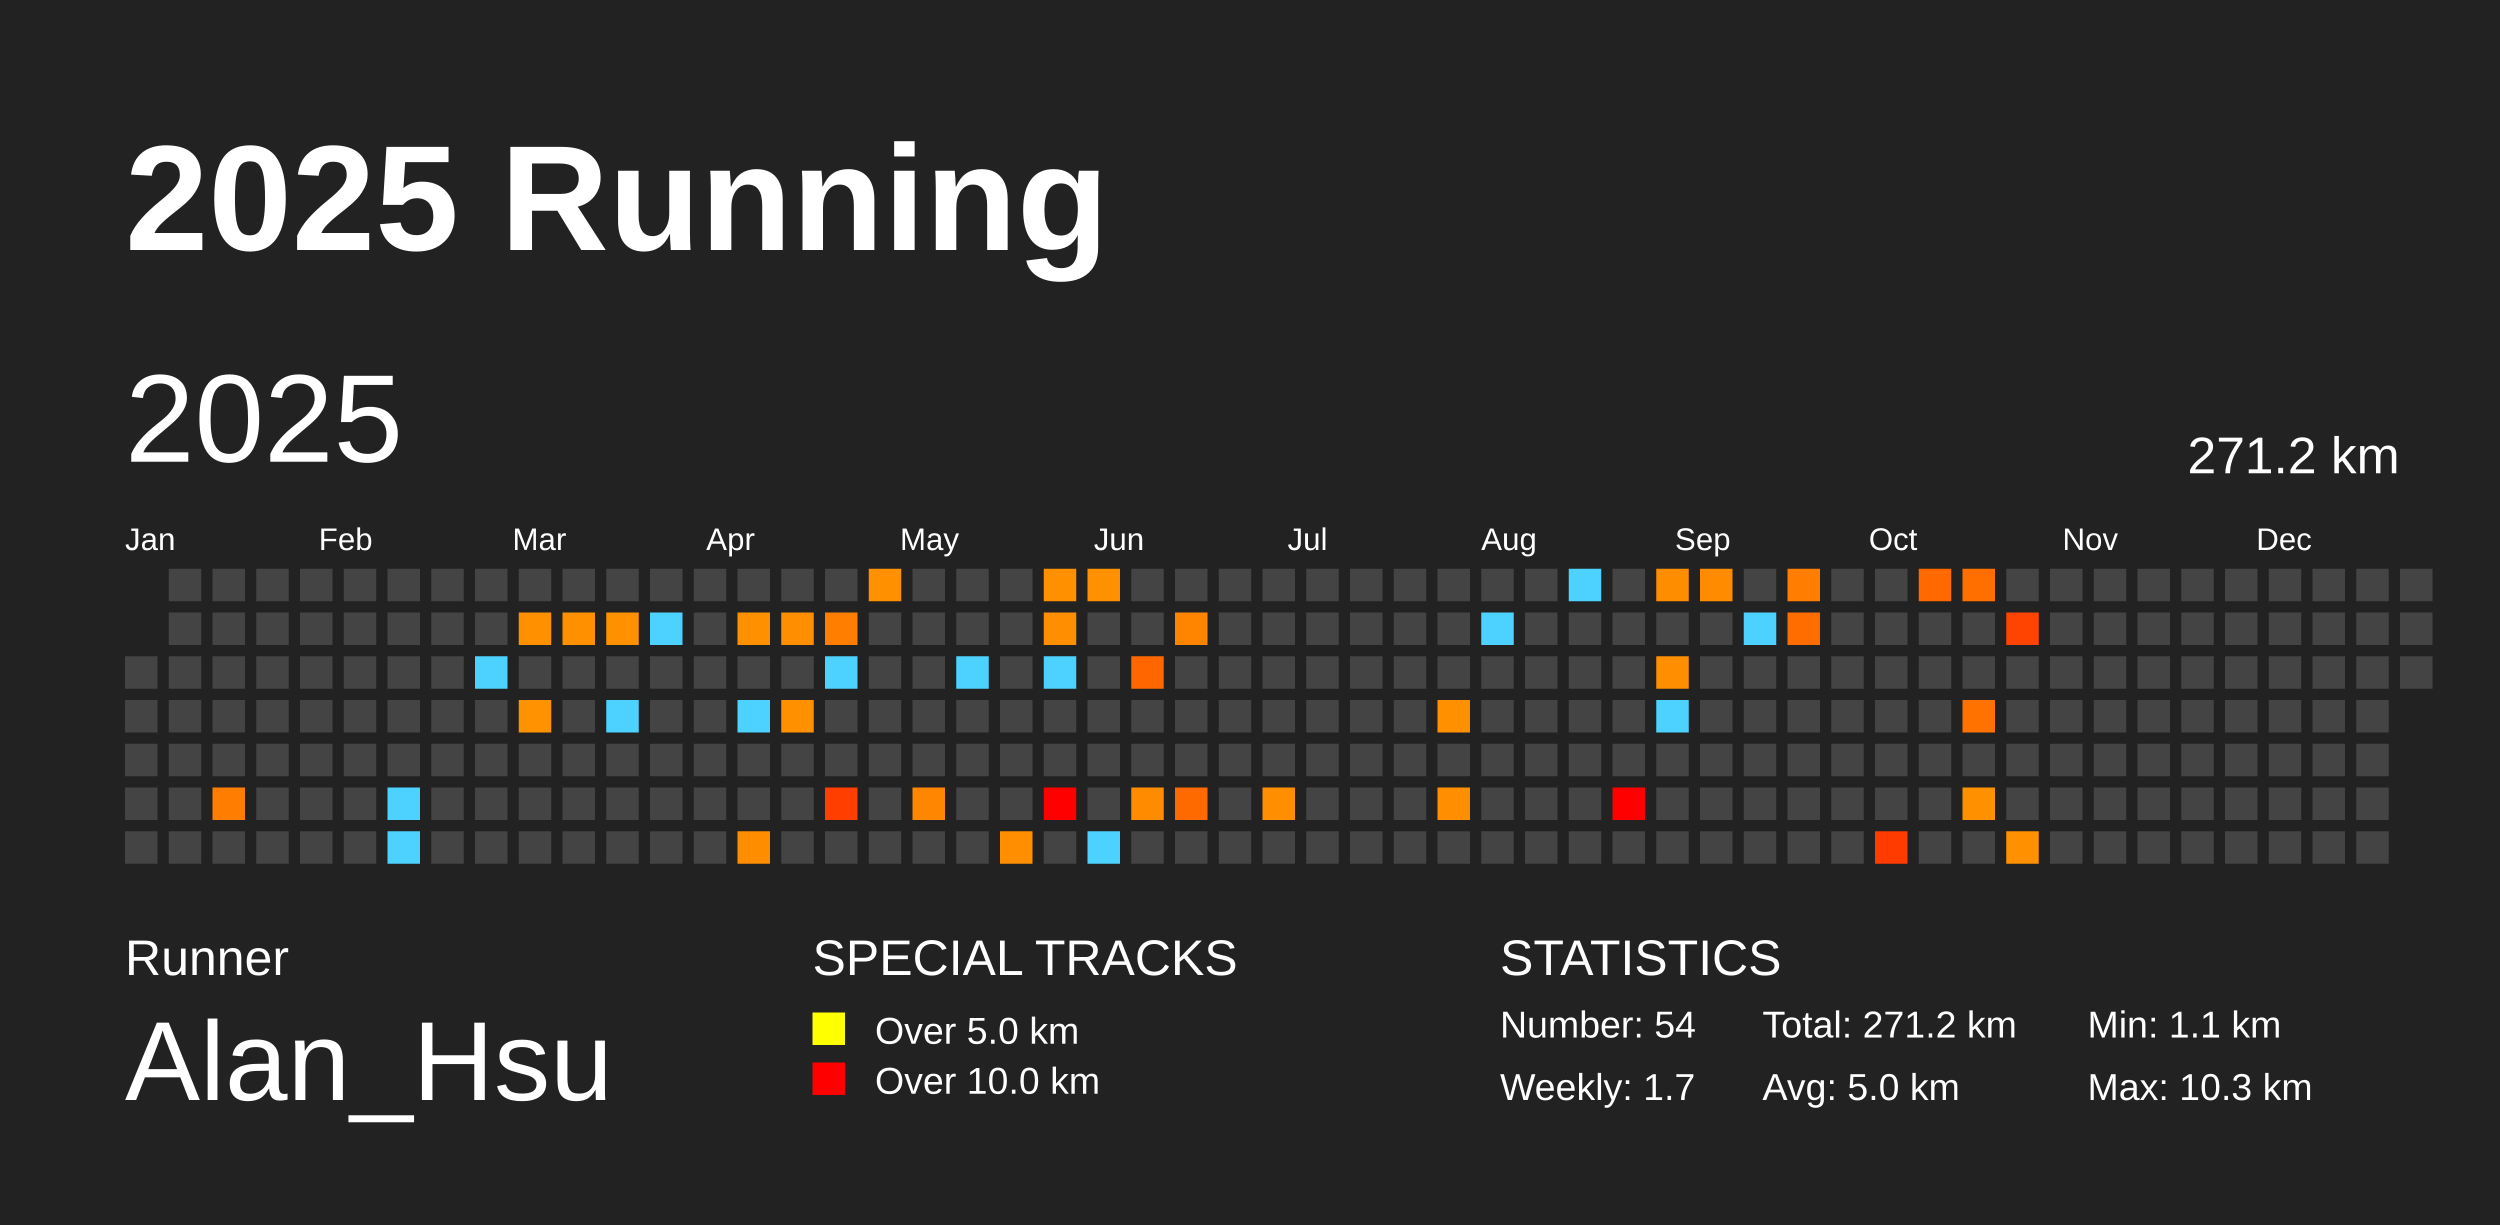
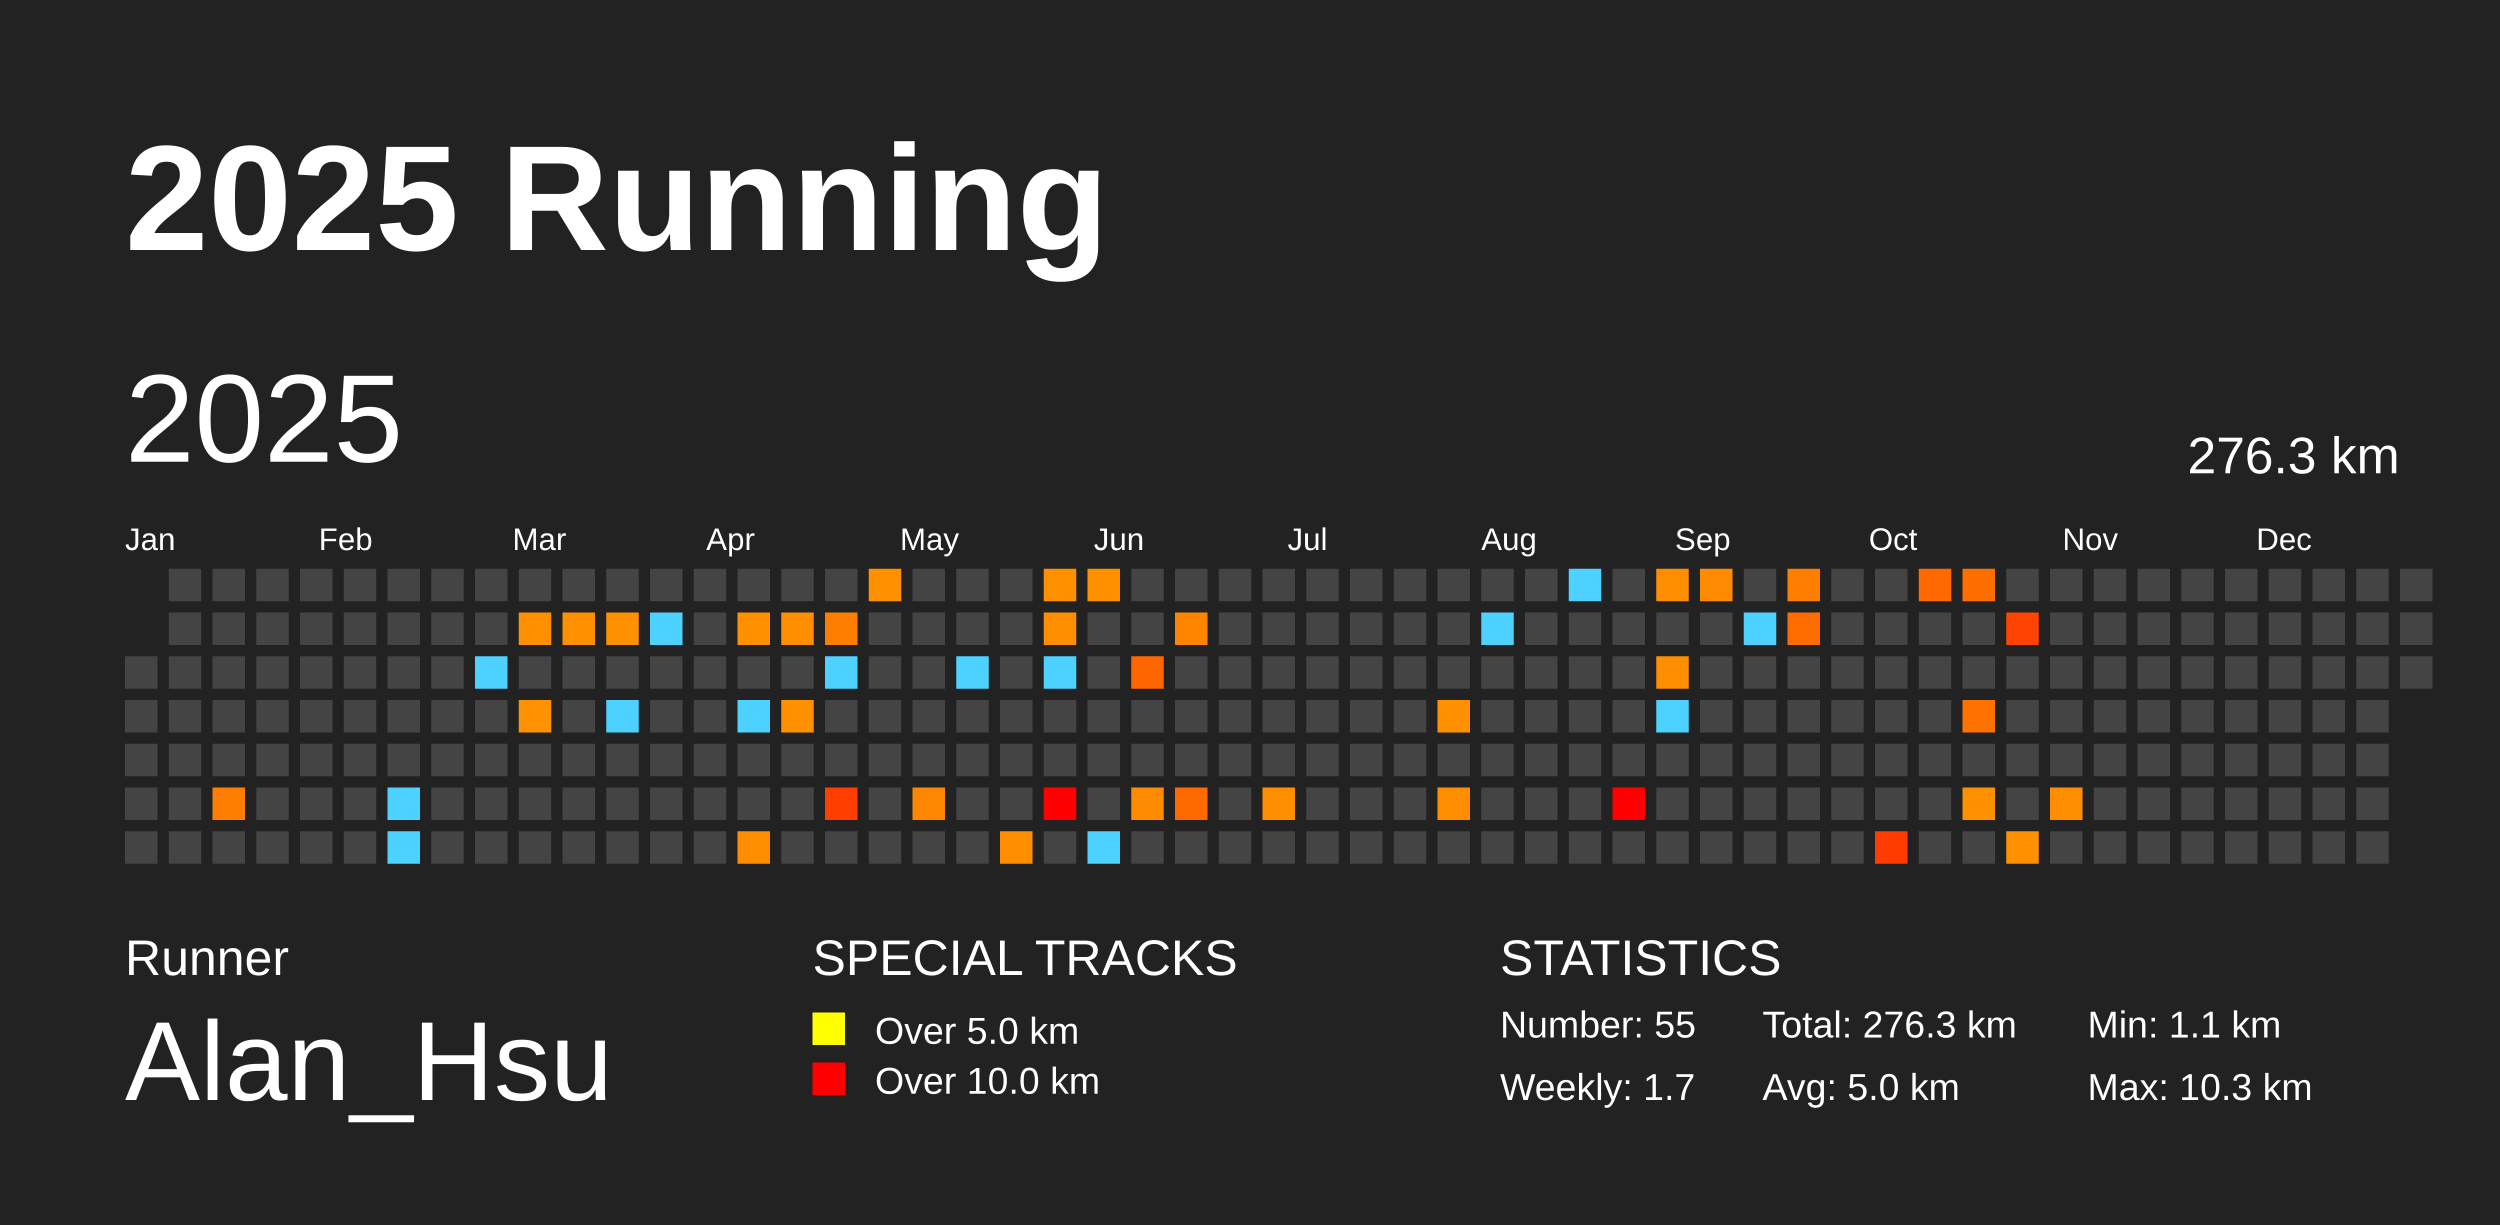
<svg xmlns="http://www.w3.org/2000/svg" baseProfile="full" height="98mm" version="1.1" viewBox="0,0,200,98" width="200mm">
  <defs />
  <rect fill="#222222" height="98" width="200" x="0" y="0" />
  <text fill="#FFFFFF" style="font-size:12px; font-family:Arial; font-weight:bold;" x="10" y="20">2025 Running</text>
  <text fill="#FFFFFF" style="font-size:4px; font-family:Arial" x="10" y="78">Runner</text>
  <text fill="#FFFFFF" style="font-size:9px; font-family:Arial" x="10" y="88">Alan_Hsu</text>
  <text fill="#FFFFFF" style="font-size:4px; font-family:Arial" x="65" y="78">SPECIAL TRACKS</text>
  <rect fill="yellow" height="2.6" width="2.6" x="65" y="81" />
  <text fill="#FFFFFF" style="font-size:3px; font-family:Arial" x="70" y="83.5">Over 5.0 km</text>
  <rect fill="red" height="2.6" width="2.6" x="65" y="85" />
  <text fill="#FFFFFF" style="font-size:3px; font-family:Arial" x="70" y="87.5">Over 10.0 km</text>
  <text fill="#FFFFFF" style="font-size:4px; font-family:Arial" x="120" y="78">STATISTICS</text>
-   <text fill="#FFFFFF" style="font-size:3px; font-family:Arial" x="120" y="83">Number: 54</text>
+   <text fill="#FFFFFF" style="font-size:3px; font-family:Arial" x="120" y="83">Number: 55</text>
  <text fill="#FFFFFF" style="font-size:3px; font-family:Arial" x="120" y="88">Weekly: 1.7</text>
-   <text fill="#FFFFFF" style="font-size:3px; font-family:Arial" x="141" y="83">Total: 271.2 km</text>
+   <text fill="#FFFFFF" style="font-size:3px; font-family:Arial" x="141" y="83">Total: 276.3 km</text>
  <text fill="#FFFFFF" style="font-size:3px; font-family:Arial" x="141" y="88">Avg: 5.0 km</text>
  <text fill="#FFFFFF" style="font-size:3px; font-family:Arial" x="167" y="83">Min: 1.1 km</text>
  <text fill="#FFFFFF" style="font-size:3px; font-family:Arial" x="167" y="88">Max: 10.3 km</text>
  <text dominant-baseline="hanging" fill="#FFFFFF" style="font-size:10.0px; font-family:Arial;" x="10" y="30">2025</text>
-   <text dominant-baseline="hanging" fill="#FFFFFF" style="font-size:4.125px; font-family:Arial;" x="175" y="35">271.2 km</text>
+   <text dominant-baseline="hanging" fill="#FFFFFF" style="font-size:4.125px; font-family:Arial;" x="175" y="35">276.3 km</text>
  <text fill="#FFFFFF" style="font-size:2.5px; font-family:Arial" x="10.0" y="44">Jan</text>
  <text fill="#FFFFFF" style="font-size:2.5px; font-family:Arial" x="25.5" y="44">Feb</text>
  <text fill="#FFFFFF" style="font-size:2.5px; font-family:Arial" x="41.0" y="44">Mar</text>
  <text fill="#FFFFFF" style="font-size:2.5px; font-family:Arial" x="56.5" y="44">Apr</text>
  <text fill="#FFFFFF" style="font-size:2.5px; font-family:Arial" x="72.0" y="44">May</text>
  <text fill="#FFFFFF" style="font-size:2.5px; font-family:Arial" x="87.5" y="44">Jun</text>
  <text fill="#FFFFFF" style="font-size:2.5px; font-family:Arial" x="103.0" y="44">Jul</text>
  <text fill="#FFFFFF" style="font-size:2.5px; font-family:Arial" x="118.5" y="44">Aug</text>
  <text fill="#FFFFFF" style="font-size:2.5px; font-family:Arial" x="134.0" y="44">Sep</text>
  <text fill="#FFFFFF" style="font-size:2.5px; font-family:Arial" x="149.5" y="44">Oct</text>
  <text fill="#FFFFFF" style="font-size:2.5px; font-family:Arial" x="165.0" y="44">Nov</text>
  <text fill="#FFFFFF" style="font-size:2.5px; font-family:Arial" x="180.5" y="44">Dec</text>
  <rect fill="#444444" height="2.6" width="2.6" x="10.0" y="52.5" />
  <rect fill="#444444" height="2.6" width="2.6" x="10.0" y="56.0" />
  <rect fill="#444444" height="2.6" width="2.6" x="10.0" y="59.5" />
  <rect fill="#444444" height="2.6" width="2.6" x="10.0" y="63.0" />
  <rect fill="#444444" height="2.6" width="2.6" x="10.0" y="66.5" />
  <rect fill="#444444" height="2.6" width="2.6" x="13.5" y="45.5" />
  <rect fill="#444444" height="2.6" width="2.6" x="13.5" y="49.0" />
  <rect fill="#444444" height="2.6" width="2.6" x="13.5" y="52.5" />
  <rect fill="#444444" height="2.6" width="2.6" x="13.5" y="56.0" />
  <rect fill="#444444" height="2.6" width="2.6" x="13.5" y="59.5" />
  <rect fill="#444444" height="2.6" width="2.6" x="13.5" y="63.0" />
  <rect fill="#444444" height="2.6" width="2.6" x="13.5" y="66.5" />
  <rect fill="#444444" height="2.6" width="2.6" x="17.0" y="45.5" />
  <rect fill="#444444" height="2.6" width="2.6" x="17.0" y="49.0" />
  <rect fill="#444444" height="2.6" width="2.6" x="17.0" y="52.5" />
  <rect fill="#444444" height="2.6" width="2.6" x="17.0" y="56.0" />
  <rect fill="#444444" height="2.6" width="2.6" x="17.0" y="59.5" />
  <rect fill="#ff7d00" height="2.6" width="2.6" x="17.0" y="63.0" />
  <rect fill="#444444" height="2.6" width="2.6" x="17.0" y="66.5" />
  <rect fill="#444444" height="2.6" width="2.6" x="20.5" y="45.5" />
  <rect fill="#444444" height="2.6" width="2.6" x="20.5" y="49.0" />
  <rect fill="#444444" height="2.6" width="2.6" x="20.5" y="52.5" />
  <rect fill="#444444" height="2.6" width="2.6" x="20.5" y="56.0" />
  <rect fill="#444444" height="2.6" width="2.6" x="20.5" y="59.5" />
  <rect fill="#444444" height="2.6" width="2.6" x="20.5" y="63.0" />
  <rect fill="#444444" height="2.6" width="2.6" x="20.5" y="66.5" />
  <rect fill="#444444" height="2.6" width="2.6" x="24.0" y="45.5" />
  <rect fill="#444444" height="2.6" width="2.6" x="24.0" y="49.0" />
  <rect fill="#444444" height="2.6" width="2.6" x="24.0" y="52.5" />
  <rect fill="#444444" height="2.6" width="2.6" x="24.0" y="56.0" />
  <rect fill="#444444" height="2.6" width="2.6" x="24.0" y="59.5" />
  <rect fill="#444444" height="2.6" width="2.6" x="24.0" y="63.0" />
  <rect fill="#444444" height="2.6" width="2.6" x="24.0" y="66.5" />
  <rect fill="#444444" height="2.6" width="2.6" x="27.5" y="45.5" />
  <rect fill="#444444" height="2.6" width="2.6" x="27.5" y="49.0" />
  <rect fill="#444444" height="2.6" width="2.6" x="27.5" y="52.5" />
  <rect fill="#444444" height="2.6" width="2.6" x="27.5" y="56.0" />
  <rect fill="#444444" height="2.6" width="2.6" x="27.5" y="59.5" />
  <rect fill="#444444" height="2.6" width="2.6" x="27.5" y="63.0" />
  <rect fill="#444444" height="2.6" width="2.6" x="27.5" y="66.5" />
  <rect fill="#444444" height="2.6" width="2.6" x="31.0" y="45.5" />
  <rect fill="#444444" height="2.6" width="2.6" x="31.0" y="49.0" />
  <rect fill="#444444" height="2.6" width="2.6" x="31.0" y="52.5" />
  <rect fill="#444444" height="2.6" width="2.6" x="31.0" y="56.0" />
  <rect fill="#444444" height="2.6" width="2.6" x="31.0" y="59.5" />
  <rect fill="#4dd2ff" height="2.6" width="2.6" x="31.0" y="63.0" />
  <rect fill="#4dd2ff" height="2.6" width="2.6" x="31.0" y="66.5" />
  <rect fill="#444444" height="2.6" width="2.6" x="34.5" y="45.5" />
  <rect fill="#444444" height="2.6" width="2.6" x="34.5" y="49.0" />
  <rect fill="#444444" height="2.6" width="2.6" x="34.5" y="52.5" />
  <rect fill="#444444" height="2.6" width="2.6" x="34.5" y="56.0" />
  <rect fill="#444444" height="2.6" width="2.6" x="34.5" y="59.5" />
  <rect fill="#444444" height="2.6" width="2.6" x="34.5" y="63.0" />
  <rect fill="#444444" height="2.6" width="2.6" x="34.5" y="66.5" />
  <rect fill="#444444" height="2.6" width="2.6" x="38.0" y="45.5" />
  <rect fill="#444444" height="2.6" width="2.6" x="38.0" y="49.0" />
  <rect fill="#4dd2ff" height="2.6" width="2.6" x="38.0" y="52.5" />
  <rect fill="#444444" height="2.6" width="2.6" x="38.0" y="56.0" />
  <rect fill="#444444" height="2.6" width="2.6" x="38.0" y="59.5" />
  <rect fill="#444444" height="2.6" width="2.6" x="38.0" y="63.0" />
  <rect fill="#444444" height="2.6" width="2.6" x="38.0" y="66.5" />
  <rect fill="#444444" height="2.6" width="2.6" x="41.5" y="45.5" />
  <rect fill="#ff9100" height="2.6" width="2.6" x="41.5" y="49.0" />
  <rect fill="#444444" height="2.6" width="2.6" x="41.5" y="52.5" />
  <rect fill="#ff9200" height="2.6" width="2.6" x="41.5" y="56.0" />
  <rect fill="#444444" height="2.6" width="2.6" x="41.5" y="59.5" />
  <rect fill="#444444" height="2.6" width="2.6" x="41.5" y="63.0" />
  <rect fill="#444444" height="2.6" width="2.6" x="41.5" y="66.5" />
  <rect fill="#444444" height="2.6" width="2.6" x="45.0" y="45.5" />
  <rect fill="#ff9100" height="2.6" width="2.6" x="45.0" y="49.0" />
  <rect fill="#444444" height="2.6" width="2.6" x="45.0" y="52.5" />
  <rect fill="#444444" height="2.6" width="2.6" x="45.0" y="56.0" />
  <rect fill="#444444" height="2.6" width="2.6" x="45.0" y="59.5" />
  <rect fill="#444444" height="2.6" width="2.6" x="45.0" y="63.0" />
  <rect fill="#444444" height="2.6" width="2.6" x="45.0" y="66.5" />
  <rect fill="#444444" height="2.6" width="2.6" x="48.5" y="45.5" />
  <rect fill="#ff9100" height="2.6" width="2.6" x="48.5" y="49.0" />
  <rect fill="#444444" height="2.6" width="2.6" x="48.5" y="52.5" />
  <rect fill="#4dd2ff" height="2.6" width="2.6" x="48.5" y="56.0" />
  <rect fill="#444444" height="2.6" width="2.6" x="48.5" y="59.5" />
  <rect fill="#444444" height="2.6" width="2.6" x="48.5" y="63.0" />
  <rect fill="#444444" height="2.6" width="2.6" x="48.5" y="66.5" />
  <rect fill="#444444" height="2.6" width="2.6" x="52.0" y="45.5" />
  <rect fill="#4dd2ff" height="2.6" width="2.6" x="52.0" y="49.0" />
  <rect fill="#444444" height="2.6" width="2.6" x="52.0" y="52.5" />
  <rect fill="#444444" height="2.6" width="2.6" x="52.0" y="56.0" />
  <rect fill="#444444" height="2.6" width="2.6" x="52.0" y="59.5" />
  <rect fill="#444444" height="2.6" width="2.6" x="52.0" y="63.0" />
  <rect fill="#444444" height="2.6" width="2.6" x="52.0" y="66.5" />
  <rect fill="#444444" height="2.6" width="2.6" x="55.5" y="45.5" />
  <rect fill="#444444" height="2.6" width="2.6" x="55.5" y="49.0" />
  <rect fill="#444444" height="2.6" width="2.6" x="55.5" y="52.5" />
  <rect fill="#444444" height="2.6" width="2.6" x="55.5" y="56.0" />
  <rect fill="#444444" height="2.6" width="2.6" x="55.5" y="59.5" />
  <rect fill="#444444" height="2.6" width="2.6" x="55.5" y="63.0" />
  <rect fill="#444444" height="2.6" width="2.6" x="55.5" y="66.5" />
  <rect fill="#444444" height="2.6" width="2.6" x="59.0" y="45.5" />
  <rect fill="#ff9100" height="2.6" width="2.6" x="59.0" y="49.0" />
  <rect fill="#444444" height="2.6" width="2.6" x="59.0" y="52.5" />
  <rect fill="#4dd2ff" height="2.6" width="2.6" x="59.0" y="56.0" />
  <rect fill="#444444" height="2.6" width="2.6" x="59.0" y="59.5" />
  <rect fill="#444444" height="2.6" width="2.6" x="59.0" y="63.0" />
  <rect fill="#ff8d00" height="2.6" width="2.6" x="59.0" y="66.5" />
  <rect fill="#444444" height="2.6" width="2.6" x="62.5" y="45.5" />
  <rect fill="#ff8f00" height="2.6" width="2.6" x="62.5" y="49.0" />
  <rect fill="#444444" height="2.6" width="2.6" x="62.5" y="52.5" />
  <rect fill="#ff9100" height="2.6" width="2.6" x="62.5" y="56.0" />
  <rect fill="#444444" height="2.6" width="2.6" x="62.5" y="59.5" />
  <rect fill="#444444" height="2.6" width="2.6" x="62.5" y="63.0" />
  <rect fill="#444444" height="2.6" width="2.6" x="62.5" y="66.5" />
  <rect fill="#444444" height="2.6" width="2.6" x="66.0" y="45.5" />
  <rect fill="#ff7e00" height="2.6" width="2.6" x="66.0" y="49.0" />
  <rect fill="#4dd2ff" height="2.6" width="2.6" x="66.0" y="52.5" />
  <rect fill="#444444" height="2.6" width="2.6" x="66.0" y="56.0" />
  <rect fill="#444444" height="2.6" width="2.6" x="66.0" y="59.5" />
  <rect fill="#ff3e00" height="2.6" width="2.6" x="66.0" y="63.0" />
  <rect fill="#444444" height="2.6" width="2.6" x="66.0" y="66.5" />
  <rect fill="#ff9100" height="2.6" width="2.6" x="69.5" y="45.5" />
  <rect fill="#444444" height="2.6" width="2.6" x="69.5" y="49.0" />
  <rect fill="#444444" height="2.6" width="2.6" x="69.5" y="52.5" />
  <rect fill="#444444" height="2.6" width="2.6" x="69.5" y="56.0" />
  <rect fill="#444444" height="2.6" width="2.6" x="69.5" y="59.5" />
  <rect fill="#444444" height="2.6" width="2.6" x="69.5" y="63.0" />
  <rect fill="#444444" height="2.6" width="2.6" x="69.5" y="66.5" />
  <rect fill="#444444" height="2.6" width="2.6" x="73.0" y="45.5" />
  <rect fill="#444444" height="2.6" width="2.6" x="73.0" y="49.0" />
  <rect fill="#444444" height="2.6" width="2.6" x="73.0" y="52.5" />
  <rect fill="#444444" height="2.6" width="2.6" x="73.0" y="56.0" />
  <rect fill="#444444" height="2.6" width="2.6" x="73.0" y="59.5" />
  <rect fill="#ff8600" height="2.6" width="2.6" x="73.0" y="63.0" />
  <rect fill="#444444" height="2.6" width="2.6" x="73.0" y="66.5" />
  <rect fill="#444444" height="2.6" width="2.6" x="76.5" y="45.5" />
  <rect fill="#444444" height="2.6" width="2.6" x="76.5" y="49.0" />
  <rect fill="#4dd2ff" height="2.6" width="2.6" x="76.5" y="52.5" />
  <rect fill="#444444" height="2.6" width="2.6" x="76.5" y="56.0" />
  <rect fill="#444444" height="2.6" width="2.6" x="76.5" y="59.5" />
  <rect fill="#444444" height="2.6" width="2.6" x="76.5" y="63.0" />
  <rect fill="#444444" height="2.6" width="2.6" x="76.5" y="66.5" />
  <rect fill="#444444" height="2.6" width="2.6" x="80.0" y="45.5" />
  <rect fill="#444444" height="2.6" width="2.6" x="80.0" y="49.0" />
  <rect fill="#444444" height="2.6" width="2.6" x="80.0" y="52.5" />
  <rect fill="#444444" height="2.6" width="2.6" x="80.0" y="56.0" />
  <rect fill="#444444" height="2.6" width="2.6" x="80.0" y="59.5" />
  <rect fill="#444444" height="2.6" width="2.6" x="80.0" y="63.0" />
  <rect fill="#ff8f00" height="2.6" width="2.6" x="80.0" y="66.5" />
  <rect fill="#ff9000" height="2.6" width="2.6" x="83.5" y="45.5" />
  <rect fill="#ff8f00" height="2.6" width="2.6" x="83.5" y="49.0" />
  <rect fill="#4dd2ff" height="2.6" width="2.6" x="83.5" y="52.5" />
  <rect fill="#444444" height="2.6" width="2.6" x="83.5" y="56.0" />
  <rect fill="#444444" height="2.6" width="2.6" x="83.5" y="59.5" />
  <rect fill="red" height="2.6" width="2.6" x="83.5" y="63.0" />
  <rect fill="#444444" height="2.6" width="2.6" x="83.5" y="66.5" />
  <rect fill="#ff9100" height="2.6" width="2.6" x="87.0" y="45.5" />
  <rect fill="#444444" height="2.6" width="2.6" x="87.0" y="49.0" />
  <rect fill="#444444" height="2.6" width="2.6" x="87.0" y="52.5" />
  <rect fill="#444444" height="2.6" width="2.6" x="87.0" y="56.0" />
  <rect fill="#444444" height="2.6" width="2.6" x="87.0" y="59.5" />
  <rect fill="#444444" height="2.6" width="2.6" x="87.0" y="63.0" />
  <rect fill="#4dd2ff" height="2.6" width="2.6" x="87.0" y="66.5" />
  <rect fill="#444444" height="2.6" width="2.6" x="90.5" y="45.5" />
  <rect fill="#444444" height="2.6" width="2.6" x="90.5" y="49.0" />
  <rect fill="#ff6600" height="2.6" width="2.6" x="90.5" y="52.5" />
  <rect fill="#444444" height="2.6" width="2.6" x="90.5" y="56.0" />
  <rect fill="#444444" height="2.6" width="2.6" x="90.5" y="59.5" />
  <rect fill="#ff8c00" height="2.6" width="2.6" x="90.5" y="63.0" />
  <rect fill="#444444" height="2.6" width="2.6" x="90.5" y="66.5" />
  <rect fill="#444444" height="2.6" width="2.6" x="94.0" y="45.5" />
  <rect fill="#ff8500" height="2.6" width="2.6" x="94.0" y="49.0" />
  <rect fill="#444444" height="2.6" width="2.6" x="94.0" y="52.5" />
  <rect fill="#444444" height="2.6" width="2.6" x="94.0" y="56.0" />
  <rect fill="#444444" height="2.6" width="2.6" x="94.0" y="59.5" />
  <rect fill="#ff6a00" height="2.6" width="2.6" x="94.0" y="63.0" />
  <rect fill="#444444" height="2.6" width="2.6" x="94.0" y="66.5" />
  <rect fill="#444444" height="2.6" width="2.6" x="97.5" y="45.5" />
  <rect fill="#444444" height="2.6" width="2.6" x="97.5" y="49.0" />
  <rect fill="#444444" height="2.6" width="2.6" x="97.5" y="52.5" />
  <rect fill="#444444" height="2.6" width="2.6" x="97.5" y="56.0" />
  <rect fill="#444444" height="2.6" width="2.6" x="97.5" y="59.5" />
  <rect fill="#444444" height="2.6" width="2.6" x="97.5" y="63.0" />
  <rect fill="#444444" height="2.6" width="2.6" x="97.5" y="66.5" />
  <rect fill="#444444" height="2.6" width="2.6" x="101.0" y="45.5" />
  <rect fill="#444444" height="2.6" width="2.6" x="101.0" y="49.0" />
  <rect fill="#444444" height="2.6" width="2.6" x="101.0" y="52.5" />
  <rect fill="#444444" height="2.6" width="2.6" x="101.0" y="56.0" />
  <rect fill="#444444" height="2.6" width="2.6" x="101.0" y="59.5" />
  <rect fill="#ff8f00" height="2.6" width="2.6" x="101.0" y="63.0" />
  <rect fill="#444444" height="2.6" width="2.6" x="101.0" y="66.5" />
  <rect fill="#444444" height="2.6" width="2.6" x="104.5" y="45.5" />
  <rect fill="#444444" height="2.6" width="2.6" x="104.5" y="49.0" />
  <rect fill="#444444" height="2.6" width="2.6" x="104.5" y="52.5" />
  <rect fill="#444444" height="2.6" width="2.6" x="104.5" y="56.0" />
  <rect fill="#444444" height="2.6" width="2.6" x="104.5" y="59.5" />
  <rect fill="#444444" height="2.6" width="2.6" x="104.5" y="63.0" />
  <rect fill="#444444" height="2.6" width="2.6" x="104.5" y="66.5" />
  <rect fill="#444444" height="2.6" width="2.6" x="108.0" y="45.5" />
  <rect fill="#444444" height="2.6" width="2.6" x="108.0" y="49.0" />
  <rect fill="#444444" height="2.6" width="2.6" x="108.0" y="52.5" />
  <rect fill="#444444" height="2.6" width="2.6" x="108.0" y="56.0" />
  <rect fill="#444444" height="2.6" width="2.6" x="108.0" y="59.5" />
  <rect fill="#444444" height="2.6" width="2.6" x="108.0" y="63.0" />
  <rect fill="#444444" height="2.6" width="2.6" x="108.0" y="66.5" />
  <rect fill="#444444" height="2.6" width="2.6" x="111.5" y="45.5" />
  <rect fill="#444444" height="2.6" width="2.6" x="111.5" y="49.0" />
  <rect fill="#444444" height="2.6" width="2.6" x="111.5" y="52.5" />
  <rect fill="#444444" height="2.6" width="2.6" x="111.5" y="56.0" />
  <rect fill="#444444" height="2.6" width="2.6" x="111.5" y="59.5" />
  <rect fill="#444444" height="2.6" width="2.6" x="111.5" y="63.0" />
  <rect fill="#444444" height="2.6" width="2.6" x="111.5" y="66.5" />
  <rect fill="#444444" height="2.6" width="2.6" x="115.0" y="45.5" />
  <rect fill="#444444" height="2.6" width="2.6" x="115.0" y="49.0" />
  <rect fill="#444444" height="2.6" width="2.6" x="115.0" y="52.5" />
  <rect fill="#ff9000" height="2.6" width="2.6" x="115.0" y="56.0" />
  <rect fill="#444444" height="2.6" width="2.6" x="115.0" y="59.5" />
  <rect fill="#ff8f00" height="2.6" width="2.6" x="115.0" y="63.0" />
  <rect fill="#444444" height="2.6" width="2.6" x="115.0" y="66.5" />
  <rect fill="#444444" height="2.6" width="2.6" x="118.5" y="45.5" />
  <rect fill="#4dd2ff" height="2.6" width="2.6" x="118.5" y="49.0" />
  <rect fill="#444444" height="2.6" width="2.6" x="118.5" y="52.5" />
  <rect fill="#444444" height="2.6" width="2.6" x="118.5" y="56.0" />
  <rect fill="#444444" height="2.6" width="2.6" x="118.5" y="59.5" />
  <rect fill="#444444" height="2.6" width="2.6" x="118.5" y="63.0" />
  <rect fill="#444444" height="2.6" width="2.6" x="118.5" y="66.5" />
  <rect fill="#444444" height="2.6" width="2.6" x="122.0" y="45.5" />
  <rect fill="#444444" height="2.6" width="2.6" x="122.0" y="49.0" />
  <rect fill="#444444" height="2.6" width="2.6" x="122.0" y="52.5" />
  <rect fill="#444444" height="2.6" width="2.6" x="122.0" y="56.0" />
  <rect fill="#444444" height="2.6" width="2.6" x="122.0" y="59.5" />
  <rect fill="#444444" height="2.6" width="2.6" x="122.0" y="63.0" />
  <rect fill="#444444" height="2.6" width="2.6" x="122.0" y="66.5" />
  <rect fill="#4dd2ff" height="2.6" width="2.6" x="125.5" y="45.5" />
  <rect fill="#444444" height="2.6" width="2.6" x="125.5" y="49.0" />
  <rect fill="#444444" height="2.6" width="2.6" x="125.5" y="52.5" />
  <rect fill="#444444" height="2.6" width="2.6" x="125.5" y="56.0" />
  <rect fill="#444444" height="2.6" width="2.6" x="125.5" y="59.5" />
  <rect fill="#444444" height="2.6" width="2.6" x="125.5" y="63.0" />
  <rect fill="#444444" height="2.6" width="2.6" x="125.5" y="66.5" />
  <rect fill="#444444" height="2.6" width="2.6" x="129.0" y="45.5" />
  <rect fill="#444444" height="2.6" width="2.6" x="129.0" y="49.0" />
  <rect fill="#444444" height="2.6" width="2.6" x="129.0" y="52.5" />
  <rect fill="#444444" height="2.6" width="2.6" x="129.0" y="56.0" />
  <rect fill="#444444" height="2.6" width="2.6" x="129.0" y="59.5" />
  <rect fill="red" height="2.6" width="2.6" x="129.0" y="63.0" />
  <rect fill="#444444" height="2.6" width="2.6" x="129.0" y="66.5" />
  <rect fill="#ff8d00" height="2.6" width="2.6" x="132.5" y="45.5" />
  <rect fill="#444444" height="2.6" width="2.6" x="132.5" y="49.0" />
  <rect fill="#ff8e00" height="2.6" width="2.6" x="132.5" y="52.5" />
  <rect fill="#4dd2ff" height="2.6" width="2.6" x="132.5" y="56.0" />
  <rect fill="#444444" height="2.6" width="2.6" x="132.5" y="59.5" />
  <rect fill="#444444" height="2.6" width="2.6" x="132.5" y="63.0" />
  <rect fill="#444444" height="2.6" width="2.6" x="132.5" y="66.5" />
  <rect fill="#ff8b00" height="2.6" width="2.6" x="136.0" y="45.5" />
  <rect fill="#444444" height="2.6" width="2.6" x="136.0" y="49.0" />
  <rect fill="#444444" height="2.6" width="2.6" x="136.0" y="52.5" />
  <rect fill="#444444" height="2.6" width="2.6" x="136.0" y="56.0" />
  <rect fill="#444444" height="2.6" width="2.6" x="136.0" y="59.5" />
  <rect fill="#444444" height="2.6" width="2.6" x="136.0" y="63.0" />
  <rect fill="#444444" height="2.6" width="2.6" x="136.0" y="66.5" />
  <rect fill="#444444" height="2.6" width="2.6" x="139.5" y="45.5" />
  <rect fill="#4dd2ff" height="2.6" width="2.6" x="139.5" y="49.0" />
  <rect fill="#444444" height="2.6" width="2.6" x="139.5" y="52.5" />
  <rect fill="#444444" height="2.6" width="2.6" x="139.5" y="56.0" />
  <rect fill="#444444" height="2.6" width="2.6" x="139.5" y="59.5" />
  <rect fill="#444444" height="2.6" width="2.6" x="139.5" y="63.0" />
  <rect fill="#444444" height="2.6" width="2.6" x="139.5" y="66.5" />
  <rect fill="#ff7d00" height="2.6" width="2.6" x="143.0" y="45.5" />
  <rect fill="#ff6c00" height="2.6" width="2.6" x="143.0" y="49.0" />
  <rect fill="#444444" height="2.6" width="2.6" x="143.0" y="52.5" />
  <rect fill="#444444" height="2.6" width="2.6" x="143.0" y="56.0" />
  <rect fill="#444444" height="2.6" width="2.6" x="143.0" y="59.5" />
  <rect fill="#444444" height="2.6" width="2.6" x="143.0" y="63.0" />
  <rect fill="#444444" height="2.6" width="2.6" x="143.0" y="66.5" />
  <rect fill="#444444" height="2.6" width="2.6" x="146.5" y="45.5" />
  <rect fill="#444444" height="2.6" width="2.6" x="146.5" y="49.0" />
  <rect fill="#444444" height="2.6" width="2.6" x="146.5" y="52.5" />
  <rect fill="#444444" height="2.6" width="2.6" x="146.5" y="56.0" />
  <rect fill="#444444" height="2.6" width="2.6" x="146.5" y="59.5" />
  <rect fill="#444444" height="2.6" width="2.6" x="146.5" y="63.0" />
  <rect fill="#444444" height="2.6" width="2.6" x="146.5" y="66.5" />
  <rect fill="#444444" height="2.6" width="2.6" x="150.0" y="45.5" />
  <rect fill="#444444" height="2.6" width="2.6" x="150.0" y="49.0" />
  <rect fill="#444444" height="2.6" width="2.6" x="150.0" y="52.5" />
  <rect fill="#444444" height="2.6" width="2.6" x="150.0" y="56.0" />
  <rect fill="#444444" height="2.6" width="2.6" x="150.0" y="59.5" />
  <rect fill="#444444" height="2.6" width="2.6" x="150.0" y="63.0" />
  <rect fill="#ff3b00" height="2.6" width="2.6" x="150.0" y="66.5" />
  <rect fill="#ff6900" height="2.6" width="2.6" x="153.5" y="45.5" />
  <rect fill="#444444" height="2.6" width="2.6" x="153.5" y="49.0" />
  <rect fill="#444444" height="2.6" width="2.6" x="153.5" y="52.5" />
  <rect fill="#444444" height="2.6" width="2.6" x="153.5" y="56.0" />
  <rect fill="#444444" height="2.6" width="2.6" x="153.5" y="59.5" />
  <rect fill="#444444" height="2.6" width="2.6" x="153.5" y="63.0" />
  <rect fill="#444444" height="2.6" width="2.6" x="153.5" y="66.5" />
  <rect fill="#ff6f00" height="2.6" width="2.6" x="157.0" y="45.5" />
  <rect fill="#444444" height="2.6" width="2.6" x="157.0" y="49.0" />
  <rect fill="#444444" height="2.6" width="2.6" x="157.0" y="52.5" />
  <rect fill="#ff7200" height="2.6" width="2.6" x="157.0" y="56.0" />
  <rect fill="#444444" height="2.6" width="2.6" x="157.0" y="59.5" />
  <rect fill="#ff9100" height="2.6" width="2.6" x="157.0" y="63.0" />
  <rect fill="#444444" height="2.6" width="2.6" x="157.0" y="66.5" />
  <rect fill="#444444" height="2.6" width="2.6" x="160.5" y="45.5" />
  <rect fill="#ff4300" height="2.6" width="2.6" x="160.5" y="49.0" />
  <rect fill="#444444" height="2.6" width="2.6" x="160.5" y="52.5" />
  <rect fill="#444444" height="2.6" width="2.6" x="160.5" y="56.0" />
  <rect fill="#444444" height="2.6" width="2.6" x="160.5" y="59.5" />
  <rect fill="#444444" height="2.6" width="2.6" x="160.5" y="63.0" />
  <rect fill="#ff9100" height="2.6" width="2.6" x="160.5" y="66.5" />
  <rect fill="#444444" height="2.6" width="2.6" x="164.0" y="45.5" />
  <rect fill="#444444" height="2.6" width="2.6" x="164.0" y="49.0" />
  <rect fill="#444444" height="2.6" width="2.6" x="164.0" y="52.5" />
  <rect fill="#444444" height="2.6" width="2.6" x="164.0" y="56.0" />
  <rect fill="#444444" height="2.6" width="2.6" x="164.0" y="59.5" />
-   <rect fill="#444444" height="2.6" width="2.6" x="164.0" y="63.0" />
+   <rect fill="#ff8e00" height="2.6" width="2.6" x="164.0" y="63.0" />
  <rect fill="#444444" height="2.6" width="2.6" x="164.0" y="66.5" />
  <rect fill="#444444" height="2.6" width="2.6" x="167.5" y="45.5" />
  <rect fill="#444444" height="2.6" width="2.6" x="167.5" y="49.0" />
  <rect fill="#444444" height="2.6" width="2.6" x="167.5" y="52.5" />
  <rect fill="#444444" height="2.6" width="2.6" x="167.5" y="56.0" />
  <rect fill="#444444" height="2.6" width="2.6" x="167.5" y="59.5" />
  <rect fill="#444444" height="2.6" width="2.6" x="167.5" y="63.0" />
  <rect fill="#444444" height="2.6" width="2.6" x="167.5" y="66.5" />
  <rect fill="#444444" height="2.6" width="2.6" x="171.0" y="45.5" />
  <rect fill="#444444" height="2.6" width="2.6" x="171.0" y="49.0" />
  <rect fill="#444444" height="2.6" width="2.6" x="171.0" y="52.5" />
  <rect fill="#444444" height="2.6" width="2.6" x="171.0" y="56.0" />
  <rect fill="#444444" height="2.6" width="2.6" x="171.0" y="59.5" />
  <rect fill="#444444" height="2.6" width="2.6" x="171.0" y="63.0" />
  <rect fill="#444444" height="2.6" width="2.6" x="171.0" y="66.5" />
  <rect fill="#444444" height="2.6" width="2.6" x="174.5" y="45.5" />
  <rect fill="#444444" height="2.6" width="2.6" x="174.5" y="49.0" />
  <rect fill="#444444" height="2.6" width="2.6" x="174.5" y="52.5" />
  <rect fill="#444444" height="2.6" width="2.6" x="174.5" y="56.0" />
  <rect fill="#444444" height="2.6" width="2.6" x="174.5" y="59.5" />
  <rect fill="#444444" height="2.6" width="2.6" x="174.5" y="63.0" />
  <rect fill="#444444" height="2.6" width="2.6" x="174.5" y="66.5" />
  <rect fill="#444444" height="2.6" width="2.6" x="178.0" y="45.5" />
  <rect fill="#444444" height="2.6" width="2.6" x="178.0" y="49.0" />
  <rect fill="#444444" height="2.6" width="2.6" x="178.0" y="52.5" />
  <rect fill="#444444" height="2.6" width="2.6" x="178.0" y="56.0" />
  <rect fill="#444444" height="2.6" width="2.6" x="178.0" y="59.5" />
  <rect fill="#444444" height="2.6" width="2.6" x="178.0" y="63.0" />
  <rect fill="#444444" height="2.6" width="2.6" x="178.0" y="66.5" />
  <rect fill="#444444" height="2.6" width="2.6" x="181.5" y="45.5" />
  <rect fill="#444444" height="2.6" width="2.6" x="181.5" y="49.0" />
  <rect fill="#444444" height="2.6" width="2.6" x="181.5" y="52.5" />
  <rect fill="#444444" height="2.6" width="2.6" x="181.5" y="56.0" />
  <rect fill="#444444" height="2.6" width="2.6" x="181.5" y="59.5" />
  <rect fill="#444444" height="2.6" width="2.6" x="181.5" y="63.0" />
  <rect fill="#444444" height="2.6" width="2.6" x="181.5" y="66.5" />
  <rect fill="#444444" height="2.6" width="2.6" x="185.0" y="45.5" />
  <rect fill="#444444" height="2.6" width="2.6" x="185.0" y="49.0" />
  <rect fill="#444444" height="2.6" width="2.6" x="185.0" y="52.5" />
  <rect fill="#444444" height="2.6" width="2.6" x="185.0" y="56.0" />
  <rect fill="#444444" height="2.6" width="2.6" x="185.0" y="59.5" />
  <rect fill="#444444" height="2.6" width="2.6" x="185.0" y="63.0" />
  <rect fill="#444444" height="2.6" width="2.6" x="185.0" y="66.5" />
  <rect fill="#444444" height="2.6" width="2.6" x="188.5" y="45.5" />
  <rect fill="#444444" height="2.6" width="2.6" x="188.5" y="49.0" />
  <rect fill="#444444" height="2.6" width="2.6" x="188.5" y="52.5" />
  <rect fill="#444444" height="2.6" width="2.6" x="188.5" y="56.0" />
  <rect fill="#444444" height="2.6" width="2.6" x="188.5" y="59.5" />
  <rect fill="#444444" height="2.6" width="2.6" x="188.5" y="63.0" />
  <rect fill="#444444" height="2.6" width="2.6" x="188.5" y="66.5" />
  <rect fill="#444444" height="2.6" width="2.6" x="192.0" y="45.5" />
  <rect fill="#444444" height="2.6" width="2.6" x="192.0" y="49.0" />
  <rect fill="#444444" height="2.6" width="2.6" x="192.0" y="52.5" />
</svg>
